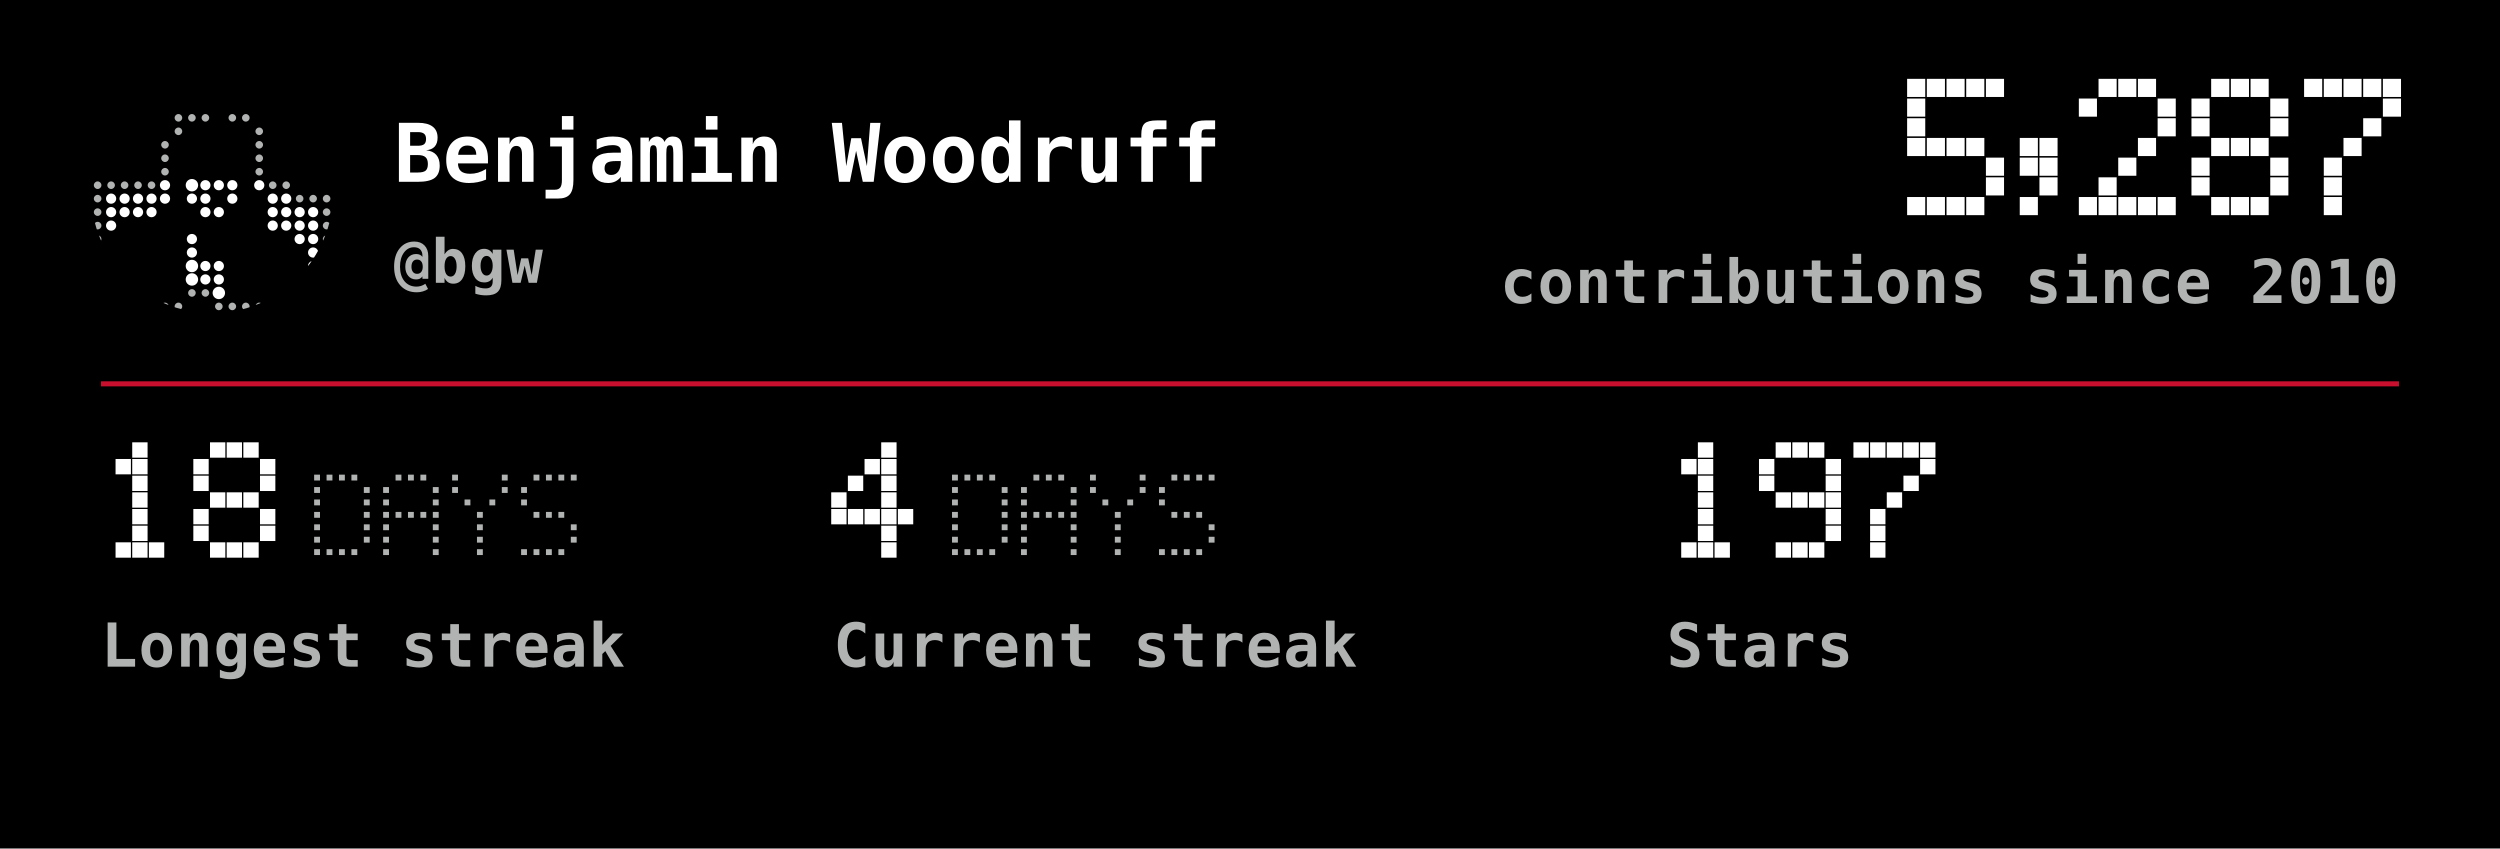
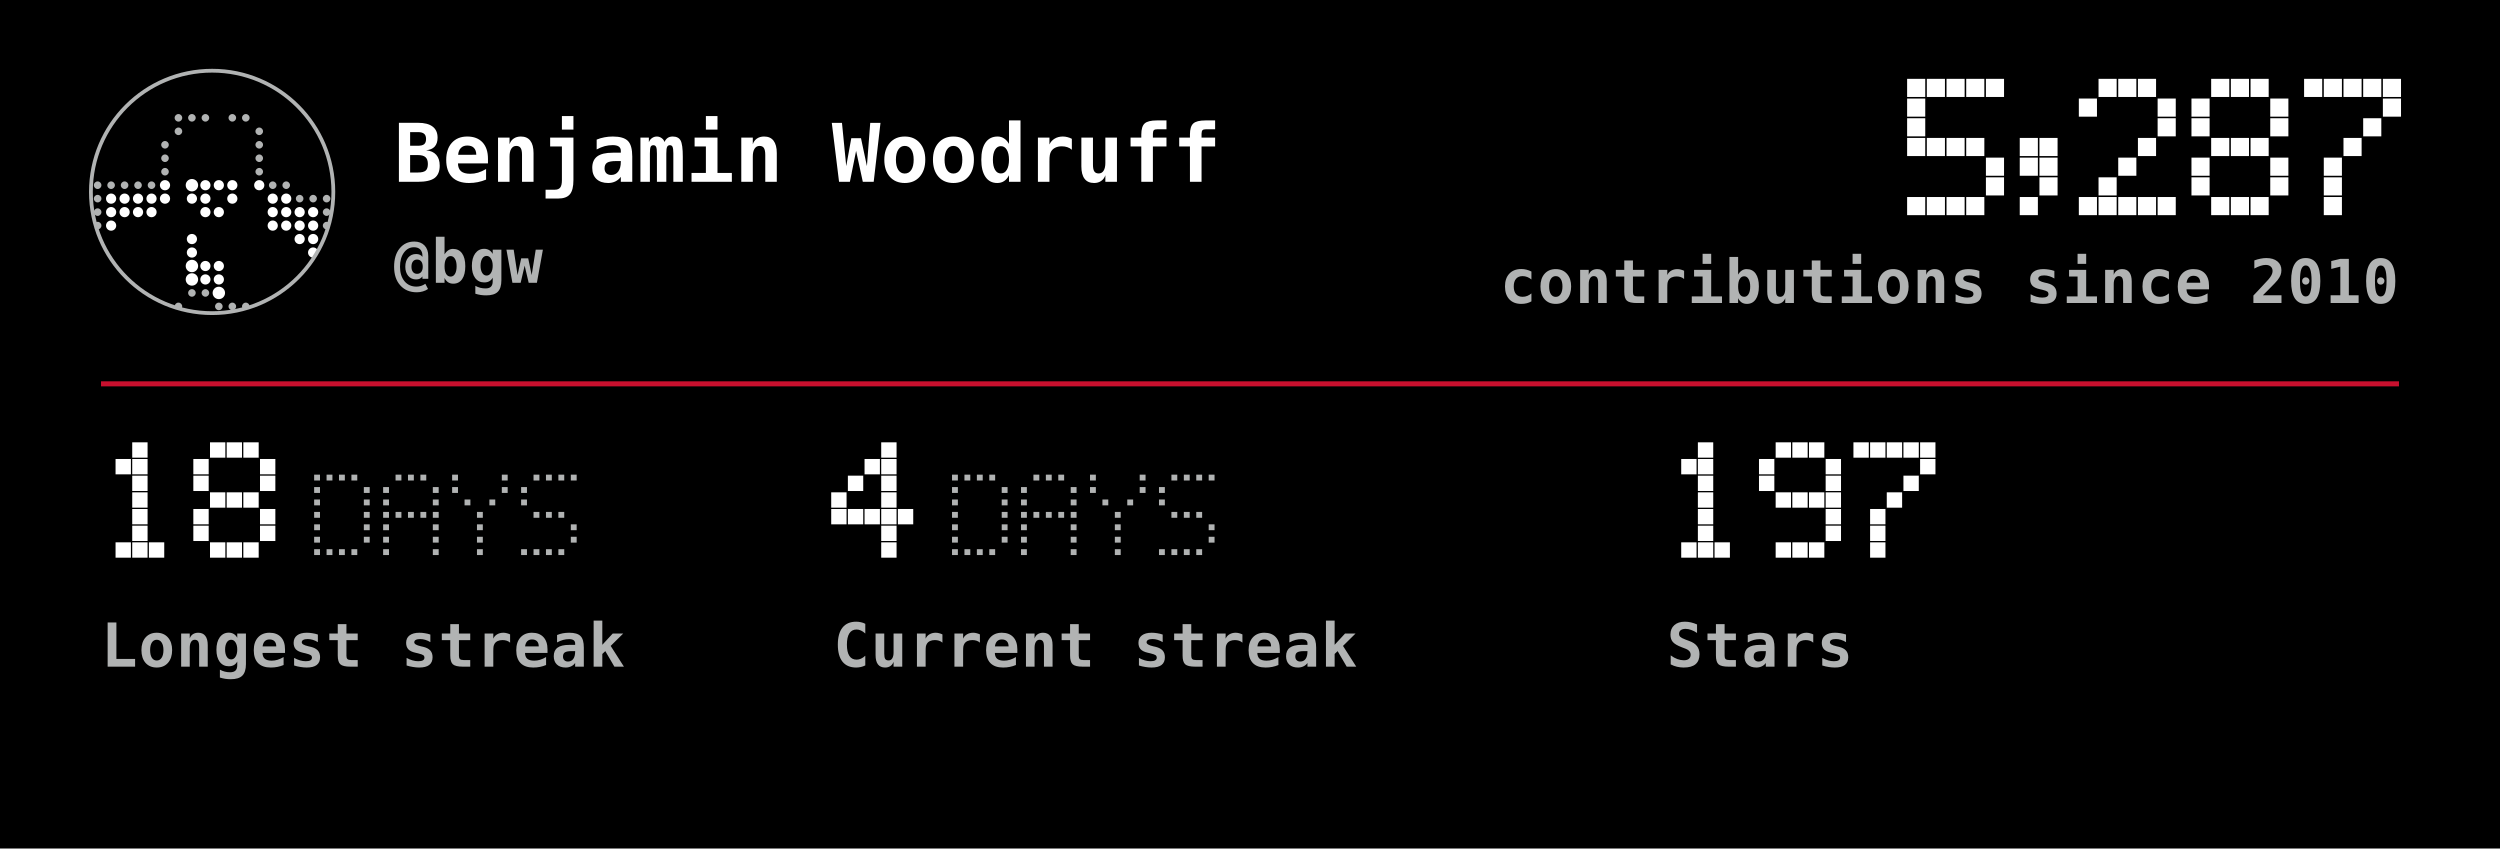
<svg xmlns="http://www.w3.org/2000/svg" width="495" height="168" viewBox="0 0 495 168" role="img">
  <rect width="495" height="168" fill="#000000" />
  <rect x="20" y="20" width="0" height="0" fill="#C8102E" />
  <clipPath id="pfp">
    <circle cx="42.00" cy="38.00" r="24.00" />
  </clipPath>
  <g clip-path="url(#pfp)">
    <circle cx="35.33" cy="23.33" r="0.75" fill="#B1B3B3" />
    <circle cx="38.00" cy="23.33" r="0.75" fill="#B1B3B3" />
    <circle cx="40.67" cy="23.33" r="0.75" fill="#B1B3B3" />
    <circle cx="46.00" cy="23.33" r="0.75" fill="#B1B3B3" />
    <circle cx="48.67" cy="23.33" r="0.75" fill="#B1B3B3" />
    <circle cx="35.33" cy="26.00" r="0.75" fill="#B1B3B3" />
    <circle cx="51.33" cy="26.00" r="0.75" fill="#B1B3B3" />
    <circle cx="32.67" cy="28.67" r="0.75" fill="#B1B3B3" />
    <circle cx="51.33" cy="28.67" r="0.75" fill="#B1B3B3" />
    <circle cx="32.67" cy="31.33" r="0.75" fill="#B1B3B3" />
    <circle cx="51.33" cy="31.33" r="0.75" fill="#B1B3B3" />
    <circle cx="32.67" cy="34.00" r="0.75" fill="#B1B3B3" />
    <circle cx="51.33" cy="34.00" r="0.75" fill="#B1B3B3" />
    <circle cx="19.33" cy="36.67" r="0.75" fill="#B1B3B3" />
    <circle cx="22.00" cy="36.67" r="0.75" fill="#B1B3B3" />
    <circle cx="24.67" cy="36.67" r="0.75" fill="#B1B3B3" />
    <circle cx="27.33" cy="36.67" r="0.75" fill="#B1B3B3" />
    <circle cx="30.00" cy="36.67" r="0.75" fill="#B1B3B3" />
    <circle cx="32.67" cy="36.67" r="1.01" fill="#FFFFFF" />
    <circle cx="38.00" cy="36.67" r="1.23" fill="#FFFFFF" />
    <circle cx="40.67" cy="36.67" r="1.01" fill="#FFFFFF" />
    <circle cx="43.33" cy="36.67" r="1.01" fill="#FFFFFF" />
    <circle cx="46.00" cy="36.67" r="1.01" fill="#FFFFFF" />
    <circle cx="51.33" cy="36.67" r="1.01" fill="#FFFFFF" />
    <circle cx="54.00" cy="36.67" r="0.75" fill="#B1B3B3" />
    <circle cx="56.67" cy="36.67" r="0.75" fill="#B1B3B3" />
    <circle cx="19.33" cy="39.33" r="0.75" fill="#B1B3B3" />
    <circle cx="22.00" cy="39.33" r="1.01" fill="#FFFFFF" />
    <circle cx="24.67" cy="39.33" r="1.01" fill="#FFFFFF" />
    <circle cx="27.33" cy="39.33" r="1.01" fill="#FFFFFF" />
    <circle cx="30.00" cy="39.33" r="1.01" fill="#FFFFFF" />
    <circle cx="32.67" cy="39.33" r="1.01" fill="#FFFFFF" />
    <circle cx="38.00" cy="39.33" r="1.01" fill="#FFFFFF" />
    <circle cx="40.67" cy="39.33" r="1.01" fill="#FFFFFF" />
    <circle cx="46.00" cy="39.33" r="1.01" fill="#FFFFFF" />
    <circle cx="54.00" cy="39.33" r="1.01" fill="#FFFFFF" />
    <circle cx="56.67" cy="39.33" r="1.01" fill="#FFFFFF" />
    <circle cx="59.33" cy="39.33" r="0.75" fill="#B1B3B3" />
    <circle cx="62.00" cy="39.33" r="0.75" fill="#B1B3B3" />
    <circle cx="64.67" cy="39.33" r="0.75" fill="#B1B3B3" />
    <circle cx="19.33" cy="42.00" r="0.75" fill="#B1B3B3" />
    <circle cx="22.00" cy="42.00" r="1.01" fill="#FFFFFF" />
    <circle cx="24.67" cy="42.00" r="1.01" fill="#FFFFFF" />
    <circle cx="27.33" cy="42.00" r="1.01" fill="#FFFFFF" />
    <circle cx="30.00" cy="42.00" r="1.01" fill="#FFFFFF" />
    <circle cx="40.67" cy="42.00" r="1.01" fill="#FFFFFF" />
    <circle cx="43.33" cy="42.00" r="1.01" fill="#FFFFFF" />
    <circle cx="54.00" cy="42.00" r="1.01" fill="#FFFFFF" />
    <circle cx="56.67" cy="42.00" r="1.01" fill="#FFFFFF" />
    <circle cx="59.33" cy="42.00" r="1.01" fill="#FFFFFF" />
    <circle cx="62.00" cy="42.00" r="1.01" fill="#FFFFFF" />
    <circle cx="64.67" cy="42.00" r="0.75" fill="#B1B3B3" />
    <circle cx="19.33" cy="44.67" r="0.75" fill="#B1B3B3" />
    <circle cx="22.00" cy="44.67" r="1.01" fill="#FFFFFF" />
    <circle cx="54.00" cy="44.67" r="1.01" fill="#FFFFFF" />
    <circle cx="56.67" cy="44.67" r="1.01" fill="#FFFFFF" />
    <circle cx="59.33" cy="44.67" r="1.01" fill="#FFFFFF" />
    <circle cx="62.00" cy="44.67" r="1.01" fill="#FFFFFF" />
    <circle cx="64.67" cy="44.67" r="0.75" fill="#B1B3B3" />
    <circle cx="19.33" cy="47.33" r="0.75" fill="#B1B3B3" />
    <circle cx="38.00" cy="47.33" r="1.01" fill="#FFFFFF" />
    <circle cx="59.33" cy="47.33" r="1.01" fill="#FFFFFF" />
    <circle cx="62.00" cy="47.33" r="1.01" fill="#FFFFFF" />
    <circle cx="64.67" cy="47.33" r="0.75" fill="#B1B3B3" />
    <circle cx="19.33" cy="50.00" r="0.75" fill="#B1B3B3" />
    <circle cx="38.00" cy="50.00" r="1.01" fill="#FFFFFF" />
    <circle cx="62.00" cy="50.00" r="1.01" fill="#FFFFFF" />
    <circle cx="64.67" cy="50.00" r="0.75" fill="#B1B3B3" />
    <circle cx="19.33" cy="52.67" r="0.75" fill="#B1B3B3" />
    <circle cx="38.00" cy="52.67" r="1.23" fill="#FFFFFF" />
    <circle cx="40.67" cy="52.67" r="1.01" fill="#FFFFFF" />
    <circle cx="43.33" cy="52.67" r="1.01" fill="#FFFFFF" />
    <circle cx="62.00" cy="52.67" r="1.01" fill="#FFFFFF" />
    <circle cx="64.67" cy="52.67" r="0.75" fill="#B1B3B3" />
    <circle cx="19.33" cy="55.33" r="0.75" fill="#B1B3B3" />
    <circle cx="38.00" cy="55.33" r="1.23" fill="#FFFFFF" />
    <circle cx="40.67" cy="55.33" r="1.01" fill="#FFFFFF" />
    <circle cx="43.33" cy="55.33" r="1.01" fill="#FFFFFF" />
    <circle cx="62.00" cy="55.33" r="1.01" fill="#FFFFFF" />
    <circle cx="64.67" cy="55.33" r="0.75" fill="#B1B3B3" />
    <circle cx="19.33" cy="58.00" r="0.75" fill="#B1B3B3" />
    <circle cx="38.00" cy="58.00" r="0.75" fill="#B1B3B3" />
    <circle cx="40.67" cy="58.00" r="0.75" fill="#B1B3B3" />
    <circle cx="43.33" cy="58.00" r="1.23" fill="#FFFFFF" />
    <circle cx="62.00" cy="58.00" r="1.01" fill="#FFFFFF" />
    <circle cx="64.67" cy="58.00" r="0.75" fill="#B1B3B3" />
    <circle cx="19.33" cy="60.67" r="0.75" fill="#B1B3B3" />
    <circle cx="22.00" cy="60.67" r="0.75" fill="#B1B3B3" />
    <circle cx="24.67" cy="60.67" r="0.75" fill="#B1B3B3" />
    <circle cx="27.33" cy="60.67" r="0.75" fill="#B1B3B3" />
    <circle cx="30.00" cy="60.67" r="0.75" fill="#B1B3B3" />
    <circle cx="32.67" cy="60.67" r="0.75" fill="#B1B3B3" />
    <circle cx="35.33" cy="60.67" r="0.75" fill="#B1B3B3" />
    <circle cx="43.33" cy="60.67" r="0.75" fill="#B1B3B3" />
    <circle cx="46.00" cy="60.67" r="0.75" fill="#B1B3B3" />
    <circle cx="48.67" cy="60.67" r="0.75" fill="#B1B3B3" />
    <circle cx="51.33" cy="60.67" r="0.75" fill="#B1B3B3" />
    <circle cx="54.00" cy="60.67" r="0.75" fill="#B1B3B3" />
    <circle cx="56.67" cy="60.67" r="0.75" fill="#B1B3B3" />
    <circle cx="59.33" cy="60.67" r="0.75" fill="#B1B3B3" />
    <circle cx="62.00" cy="60.67" r="0.75" fill="#B1B3B3" />
    <circle cx="64.67" cy="60.67" r="0.75" fill="#B1B3B3" />
  </g>
+   <circle cx="42.00" cy="38.00" r="24.00" fill="none" stroke="#B1B3B3" stroke-width="0.75" />
  <text x="78" y="36" fill="#FFFFFF" text-anchor="start" font-family="ui-monospace, Geist Mono, monospace" font-weight="700" font-size="16" letter-spacing="0" dominant-baseline="auto">Benjamin Woodruff ‮</text>
  <text x="78" y="56" fill="#B1B3B3" text-anchor="start" font-family="ui-monospace, Geist Mono, monospace" font-weight="700" font-size="12" letter-spacing="0.2" dominant-baseline="auto">@bgw</text>
  <rect x="377.61" y="15.61" width="3.59" height="3.59" fill="#FFFFFF" />
  <rect x="381.51" y="15.61" width="3.59" height="3.59" fill="#FFFFFF" />
  <rect x="385.41" y="15.61" width="3.59" height="3.59" fill="#FFFFFF" />
  <rect x="389.31" y="15.61" width="3.59" height="3.59" fill="#FFFFFF" />
  <rect x="393.21" y="15.61" width="3.59" height="3.59" fill="#FFFFFF" />
  <rect x="377.61" y="19.51" width="3.59" height="3.59" fill="#FFFFFF" />
  <rect x="377.61" y="23.41" width="3.59" height="3.59" fill="#FFFFFF" />
  <rect x="377.61" y="27.31" width="3.59" height="3.59" fill="#FFFFFF" />
  <rect x="381.51" y="27.31" width="3.59" height="3.59" fill="#FFFFFF" />
  <rect x="385.41" y="27.31" width="3.59" height="3.59" fill="#FFFFFF" />
  <rect x="389.31" y="27.31" width="3.59" height="3.59" fill="#FFFFFF" />
  <rect x="393.21" y="31.21" width="3.59" height="3.59" fill="#FFFFFF" />
  <rect x="393.21" y="35.11" width="3.59" height="3.59" fill="#FFFFFF" />
  <rect x="377.61" y="39.01" width="3.59" height="3.59" fill="#FFFFFF" />
  <rect x="381.51" y="39.01" width="3.59" height="3.59" fill="#FFFFFF" />
  <rect x="385.41" y="39.01" width="3.59" height="3.59" fill="#FFFFFF" />
  <rect x="389.31" y="39.01" width="3.59" height="3.59" fill="#FFFFFF" />
  <rect x="399.91" y="27.31" width="3.59" height="3.59" fill="#FFFFFF" />
  <rect x="403.81" y="27.31" width="3.59" height="3.59" fill="#FFFFFF" />
  <rect x="399.91" y="31.21" width="3.59" height="3.59" fill="#FFFFFF" />
  <rect x="403.81" y="31.21" width="3.59" height="3.59" fill="#FFFFFF" />
  <rect x="403.81" y="35.11" width="3.59" height="3.59" fill="#FFFFFF" />
  <rect x="399.91" y="39.01" width="3.59" height="3.59" fill="#FFFFFF" />
  <rect x="415.51" y="15.61" width="3.59" height="3.59" fill="#FFFFFF" />
  <rect x="419.41" y="15.61" width="3.59" height="3.59" fill="#FFFFFF" />
  <rect x="423.31" y="15.61" width="3.59" height="3.59" fill="#FFFFFF" />
  <rect x="411.61" y="19.51" width="3.59" height="3.59" fill="#FFFFFF" />
  <rect x="427.21" y="19.51" width="3.59" height="3.59" fill="#FFFFFF" />
  <rect x="427.21" y="23.41" width="3.59" height="3.59" fill="#FFFFFF" />
  <rect x="423.31" y="27.31" width="3.59" height="3.59" fill="#FFFFFF" />
  <rect x="419.41" y="31.21" width="3.59" height="3.59" fill="#FFFFFF" />
  <rect x="415.51" y="35.11" width="3.59" height="3.59" fill="#FFFFFF" />
  <rect x="411.61" y="39.01" width="3.59" height="3.59" fill="#FFFFFF" />
  <rect x="415.51" y="39.01" width="3.59" height="3.59" fill="#FFFFFF" />
  <rect x="419.41" y="39.01" width="3.59" height="3.59" fill="#FFFFFF" />
  <rect x="423.31" y="39.01" width="3.59" height="3.59" fill="#FFFFFF" />
  <rect x="427.21" y="39.01" width="3.59" height="3.59" fill="#FFFFFF" />
  <rect x="437.81" y="15.61" width="3.59" height="3.59" fill="#FFFFFF" />
  <rect x="441.71" y="15.61" width="3.59" height="3.59" fill="#FFFFFF" />
  <rect x="445.61" y="15.61" width="3.59" height="3.59" fill="#FFFFFF" />
  <rect x="433.91" y="19.51" width="3.59" height="3.59" fill="#FFFFFF" />
  <rect x="449.51" y="19.51" width="3.59" height="3.59" fill="#FFFFFF" />
  <rect x="433.91" y="23.41" width="3.59" height="3.59" fill="#FFFFFF" />
  <rect x="449.51" y="23.41" width="3.59" height="3.59" fill="#FFFFFF" />
  <rect x="437.81" y="27.31" width="3.59" height="3.59" fill="#FFFFFF" />
  <rect x="441.71" y="27.31" width="3.59" height="3.59" fill="#FFFFFF" />
  <rect x="445.61" y="27.31" width="3.59" height="3.59" fill="#FFFFFF" />
  <rect x="433.91" y="31.21" width="3.59" height="3.59" fill="#FFFFFF" />
  <rect x="449.51" y="31.21" width="3.59" height="3.59" fill="#FFFFFF" />
  <rect x="433.91" y="35.11" width="3.59" height="3.59" fill="#FFFFFF" />
  <rect x="449.51" y="35.11" width="3.59" height="3.59" fill="#FFFFFF" />
  <rect x="437.81" y="39.01" width="3.59" height="3.59" fill="#FFFFFF" />
  <rect x="441.71" y="39.01" width="3.59" height="3.59" fill="#FFFFFF" />
  <rect x="445.61" y="39.01" width="3.59" height="3.59" fill="#FFFFFF" />
  <rect x="456.21" y="15.61" width="3.59" height="3.59" fill="#FFFFFF" />
  <rect x="460.11" y="15.61" width="3.59" height="3.59" fill="#FFFFFF" />
  <rect x="464.01" y="15.61" width="3.59" height="3.59" fill="#FFFFFF" />
  <rect x="467.91" y="15.61" width="3.59" height="3.59" fill="#FFFFFF" />
  <rect x="471.81" y="15.61" width="3.59" height="3.59" fill="#FFFFFF" />
  <rect x="471.81" y="19.51" width="3.59" height="3.59" fill="#FFFFFF" />
  <rect x="467.91" y="23.41" width="3.59" height="3.59" fill="#FFFFFF" />
  <rect x="464.01" y="27.31" width="3.59" height="3.59" fill="#FFFFFF" />
  <rect x="460.11" y="31.21" width="3.59" height="3.59" fill="#FFFFFF" />
  <rect x="460.11" y="35.11" width="3.59" height="3.59" fill="#FFFFFF" />
  <rect x="460.11" y="39.01" width="3.59" height="3.59" fill="#FFFFFF" />
  <text x="475" y="60" fill="#B1B3B3" text-anchor="end" font-family="ui-monospace, Geist Mono, monospace" font-weight="700" font-size="12" letter-spacing="0.2" dominant-baseline="auto">contributions since 2010</text>
  <line x1="20" y1="76" x2="475" y2="76" stroke="#C8102E" />
  <rect x="26.18" y="87.58" width="3.04" height="3.04" fill="#FFFFFF" />
  <rect x="22.88" y="90.88" width="3.04" height="3.04" fill="#FFFFFF" />
  <rect x="26.18" y="90.88" width="3.04" height="3.04" fill="#FFFFFF" />
  <rect x="26.18" y="94.18" width="3.04" height="3.04" fill="#FFFFFF" />
  <rect x="26.18" y="97.48" width="3.04" height="3.04" fill="#FFFFFF" />
  <rect x="26.18" y="100.78" width="3.04" height="3.04" fill="#FFFFFF" />
  <rect x="26.18" y="104.08" width="3.04" height="3.04" fill="#FFFFFF" />
  <rect x="22.88" y="107.38" width="3.04" height="3.04" fill="#FFFFFF" />
  <rect x="26.18" y="107.38" width="3.04" height="3.04" fill="#FFFFFF" />
  <rect x="29.48" y="107.38" width="3.04" height="3.04" fill="#FFFFFF" />
  <rect x="41.58" y="87.58" width="3.04" height="3.04" fill="#FFFFFF" />
  <rect x="44.88" y="87.58" width="3.04" height="3.04" fill="#FFFFFF" />
  <rect x="48.18" y="87.58" width="3.04" height="3.04" fill="#FFFFFF" />
  <rect x="38.28" y="90.88" width="3.04" height="3.04" fill="#FFFFFF" />
  <rect x="51.48" y="90.88" width="3.04" height="3.04" fill="#FFFFFF" />
  <rect x="38.28" y="94.18" width="3.04" height="3.04" fill="#FFFFFF" />
  <rect x="51.48" y="94.18" width="3.04" height="3.04" fill="#FFFFFF" />
  <rect x="41.58" y="97.48" width="3.04" height="3.04" fill="#FFFFFF" />
  <rect x="44.88" y="97.48" width="3.04" height="3.04" fill="#FFFFFF" />
  <rect x="48.18" y="97.48" width="3.04" height="3.04" fill="#FFFFFF" />
  <rect x="38.28" y="100.78" width="3.04" height="3.04" fill="#FFFFFF" />
  <rect x="51.48" y="100.78" width="3.04" height="3.04" fill="#FFFFFF" />
  <rect x="38.28" y="104.08" width="3.04" height="3.04" fill="#FFFFFF" />
  <rect x="51.48" y="104.08" width="3.04" height="3.04" fill="#FFFFFF" />
  <rect x="41.58" y="107.38" width="3.04" height="3.04" fill="#FFFFFF" />
  <rect x="44.88" y="107.38" width="3.04" height="3.04" fill="#FFFFFF" />
  <rect x="48.18" y="107.38" width="3.04" height="3.04" fill="#FFFFFF" />
  <rect x="62.20" y="93.98" width="1.16" height="1.16" fill="#B1B3B3" />
  <rect x="64.66" y="93.98" width="1.16" height="1.16" fill="#B1B3B3" />
  <rect x="67.12" y="93.98" width="1.16" height="1.16" fill="#B1B3B3" />
  <rect x="69.58" y="93.98" width="1.16" height="1.16" fill="#B1B3B3" />
  <rect x="62.20" y="96.44" width="1.16" height="1.16" fill="#B1B3B3" />
  <rect x="72.04" y="96.44" width="1.16" height="1.16" fill="#B1B3B3" />
  <rect x="62.20" y="98.90" width="1.16" height="1.16" fill="#B1B3B3" />
  <rect x="72.04" y="98.90" width="1.16" height="1.16" fill="#B1B3B3" />
  <rect x="62.20" y="101.36" width="1.16" height="1.16" fill="#B1B3B3" />
  <rect x="72.04" y="101.36" width="1.16" height="1.16" fill="#B1B3B3" />
  <rect x="62.20" y="103.82" width="1.16" height="1.16" fill="#B1B3B3" />
  <rect x="72.04" y="103.82" width="1.16" height="1.16" fill="#B1B3B3" />
  <rect x="62.20" y="106.28" width="1.16" height="1.16" fill="#B1B3B3" />
  <rect x="72.04" y="106.28" width="1.16" height="1.16" fill="#B1B3B3" />
  <rect x="62.20" y="108.74" width="1.16" height="1.16" fill="#B1B3B3" />
  <rect x="64.66" y="108.74" width="1.16" height="1.16" fill="#B1B3B3" />
  <rect x="67.12" y="108.74" width="1.16" height="1.16" fill="#B1B3B3" />
  <rect x="69.58" y="108.74" width="1.16" height="1.16" fill="#B1B3B3" />
  <rect x="78.32" y="93.98" width="1.16" height="1.16" fill="#B1B3B3" />
  <rect x="80.78" y="93.98" width="1.16" height="1.16" fill="#B1B3B3" />
  <rect x="83.24" y="93.98" width="1.16" height="1.16" fill="#B1B3B3" />
  <rect x="75.86" y="96.44" width="1.16" height="1.16" fill="#B1B3B3" />
  <rect x="85.70" y="96.44" width="1.16" height="1.16" fill="#B1B3B3" />
  <rect x="75.86" y="98.90" width="1.16" height="1.16" fill="#B1B3B3" />
  <rect x="85.70" y="98.90" width="1.16" height="1.16" fill="#B1B3B3" />
  <rect x="75.86" y="101.36" width="1.16" height="1.16" fill="#B1B3B3" />
  <rect x="78.32" y="101.36" width="1.16" height="1.16" fill="#B1B3B3" />
  <rect x="80.78" y="101.36" width="1.16" height="1.16" fill="#B1B3B3" />
  <rect x="83.24" y="101.36" width="1.16" height="1.16" fill="#B1B3B3" />
  <rect x="85.70" y="101.36" width="1.16" height="1.16" fill="#B1B3B3" />
  <rect x="75.86" y="103.82" width="1.16" height="1.16" fill="#B1B3B3" />
  <rect x="85.70" y="103.82" width="1.16" height="1.16" fill="#B1B3B3" />
  <rect x="75.86" y="106.28" width="1.16" height="1.16" fill="#B1B3B3" />
  <rect x="85.70" y="106.28" width="1.16" height="1.16" fill="#B1B3B3" />
  <rect x="75.86" y="108.74" width="1.16" height="1.16" fill="#B1B3B3" />
  <rect x="85.70" y="108.74" width="1.16" height="1.16" fill="#B1B3B3" />
  <rect x="89.52" y="93.98" width="1.16" height="1.16" fill="#B1B3B3" />
  <rect x="99.36" y="93.98" width="1.16" height="1.16" fill="#B1B3B3" />
  <rect x="89.52" y="96.44" width="1.16" height="1.16" fill="#B1B3B3" />
  <rect x="99.36" y="96.44" width="1.16" height="1.16" fill="#B1B3B3" />
  <rect x="91.98" y="98.90" width="1.16" height="1.16" fill="#B1B3B3" />
  <rect x="96.90" y="98.90" width="1.16" height="1.16" fill="#B1B3B3" />
  <rect x="94.44" y="101.36" width="1.16" height="1.16" fill="#B1B3B3" />
  <rect x="94.44" y="103.82" width="1.16" height="1.16" fill="#B1B3B3" />
  <rect x="94.44" y="106.28" width="1.16" height="1.16" fill="#B1B3B3" />
  <rect x="94.44" y="108.74" width="1.16" height="1.16" fill="#B1B3B3" />
  <rect x="105.64" y="93.98" width="1.16" height="1.16" fill="#B1B3B3" />
  <rect x="108.10" y="93.98" width="1.16" height="1.16" fill="#B1B3B3" />
  <rect x="110.56" y="93.98" width="1.16" height="1.16" fill="#B1B3B3" />
  <rect x="113.02" y="93.98" width="1.16" height="1.16" fill="#B1B3B3" />
  <rect x="103.18" y="96.44" width="1.16" height="1.16" fill="#B1B3B3" />
  <rect x="103.18" y="98.90" width="1.16" height="1.16" fill="#B1B3B3" />
  <rect x="105.64" y="101.36" width="1.16" height="1.16" fill="#B1B3B3" />
  <rect x="108.10" y="101.36" width="1.16" height="1.16" fill="#B1B3B3" />
  <rect x="110.56" y="101.36" width="1.16" height="1.16" fill="#B1B3B3" />
  <rect x="113.02" y="103.82" width="1.16" height="1.16" fill="#B1B3B3" />
  <rect x="113.02" y="106.28" width="1.16" height="1.16" fill="#B1B3B3" />
  <rect x="103.18" y="108.74" width="1.16" height="1.16" fill="#B1B3B3" />
  <rect x="105.64" y="108.74" width="1.16" height="1.16" fill="#B1B3B3" />
  <rect x="108.10" y="108.74" width="1.16" height="1.16" fill="#B1B3B3" />
  <rect x="110.56" y="108.74" width="1.16" height="1.16" fill="#B1B3B3" />
  <text x="20" y="132" fill="#B1B3B3" text-anchor="start" font-family="ui-monospace, Geist Mono, monospace" font-weight="700" font-size="12" letter-spacing="0.2" dominant-baseline="auto">Longest streak</text>
  <rect x="174.48" y="87.58" width="3.04" height="3.04" fill="#FFFFFF" />
  <rect x="171.18" y="90.88" width="3.04" height="3.04" fill="#FFFFFF" />
  <rect x="174.48" y="90.88" width="3.04" height="3.04" fill="#FFFFFF" />
  <rect x="167.88" y="94.18" width="3.04" height="3.04" fill="#FFFFFF" />
  <rect x="174.48" y="94.18" width="3.04" height="3.04" fill="#FFFFFF" />
  <rect x="164.58" y="97.48" width="3.04" height="3.04" fill="#FFFFFF" />
  <rect x="174.48" y="97.48" width="3.04" height="3.04" fill="#FFFFFF" />
  <rect x="164.58" y="100.78" width="3.04" height="3.04" fill="#FFFFFF" />
  <rect x="167.88" y="100.78" width="3.04" height="3.04" fill="#FFFFFF" />
  <rect x="171.18" y="100.78" width="3.04" height="3.04" fill="#FFFFFF" />
  <rect x="174.48" y="100.78" width="3.04" height="3.04" fill="#FFFFFF" />
  <rect x="177.78" y="100.78" width="3.04" height="3.04" fill="#FFFFFF" />
  <rect x="174.48" y="104.08" width="3.04" height="3.04" fill="#FFFFFF" />
  <rect x="174.48" y="107.38" width="3.04" height="3.04" fill="#FFFFFF" />
  <rect x="188.50" y="93.98" width="1.16" height="1.16" fill="#B1B3B3" />
  <rect x="190.96" y="93.98" width="1.16" height="1.16" fill="#B1B3B3" />
  <rect x="193.42" y="93.98" width="1.16" height="1.16" fill="#B1B3B3" />
  <rect x="195.88" y="93.98" width="1.16" height="1.16" fill="#B1B3B3" />
  <rect x="188.50" y="96.44" width="1.16" height="1.16" fill="#B1B3B3" />
  <rect x="198.34" y="96.44" width="1.16" height="1.16" fill="#B1B3B3" />
  <rect x="188.50" y="98.90" width="1.16" height="1.16" fill="#B1B3B3" />
  <rect x="198.34" y="98.90" width="1.16" height="1.16" fill="#B1B3B3" />
  <rect x="188.50" y="101.36" width="1.16" height="1.16" fill="#B1B3B3" />
  <rect x="198.34" y="101.36" width="1.16" height="1.16" fill="#B1B3B3" />
  <rect x="188.50" y="103.82" width="1.16" height="1.16" fill="#B1B3B3" />
  <rect x="198.34" y="103.82" width="1.16" height="1.16" fill="#B1B3B3" />
  <rect x="188.50" y="106.28" width="1.16" height="1.16" fill="#B1B3B3" />
  <rect x="198.34" y="106.28" width="1.16" height="1.16" fill="#B1B3B3" />
  <rect x="188.50" y="108.74" width="1.16" height="1.16" fill="#B1B3B3" />
  <rect x="190.96" y="108.74" width="1.16" height="1.16" fill="#B1B3B3" />
  <rect x="193.42" y="108.74" width="1.16" height="1.16" fill="#B1B3B3" />
  <rect x="195.88" y="108.74" width="1.16" height="1.16" fill="#B1B3B3" />
  <rect x="204.62" y="93.98" width="1.16" height="1.16" fill="#B1B3B3" />
  <rect x="207.08" y="93.98" width="1.16" height="1.16" fill="#B1B3B3" />
  <rect x="209.54" y="93.98" width="1.16" height="1.16" fill="#B1B3B3" />
  <rect x="202.16" y="96.44" width="1.16" height="1.16" fill="#B1B3B3" />
  <rect x="212.00" y="96.44" width="1.16" height="1.16" fill="#B1B3B3" />
  <rect x="202.16" y="98.90" width="1.16" height="1.16" fill="#B1B3B3" />
  <rect x="212.00" y="98.90" width="1.16" height="1.16" fill="#B1B3B3" />
  <rect x="202.16" y="101.36" width="1.16" height="1.16" fill="#B1B3B3" />
  <rect x="204.62" y="101.36" width="1.16" height="1.16" fill="#B1B3B3" />
  <rect x="207.08" y="101.36" width="1.16" height="1.16" fill="#B1B3B3" />
  <rect x="209.54" y="101.36" width="1.16" height="1.16" fill="#B1B3B3" />
  <rect x="212.00" y="101.36" width="1.16" height="1.16" fill="#B1B3B3" />
  <rect x="202.16" y="103.82" width="1.16" height="1.16" fill="#B1B3B3" />
  <rect x="212.00" y="103.82" width="1.16" height="1.16" fill="#B1B3B3" />
  <rect x="202.16" y="106.28" width="1.16" height="1.16" fill="#B1B3B3" />
  <rect x="212.00" y="106.28" width="1.16" height="1.16" fill="#B1B3B3" />
  <rect x="202.16" y="108.74" width="1.16" height="1.16" fill="#B1B3B3" />
  <rect x="212.00" y="108.74" width="1.16" height="1.16" fill="#B1B3B3" />
  <rect x="215.82" y="93.98" width="1.16" height="1.16" fill="#B1B3B3" />
  <rect x="225.66" y="93.98" width="1.16" height="1.16" fill="#B1B3B3" />
  <rect x="215.82" y="96.44" width="1.16" height="1.16" fill="#B1B3B3" />
  <rect x="225.66" y="96.44" width="1.16" height="1.16" fill="#B1B3B3" />
  <rect x="218.28" y="98.90" width="1.16" height="1.16" fill="#B1B3B3" />
  <rect x="223.20" y="98.90" width="1.16" height="1.16" fill="#B1B3B3" />
  <rect x="220.74" y="101.36" width="1.16" height="1.16" fill="#B1B3B3" />
  <rect x="220.74" y="103.82" width="1.16" height="1.16" fill="#B1B3B3" />
  <rect x="220.74" y="106.28" width="1.16" height="1.16" fill="#B1B3B3" />
  <rect x="220.74" y="108.74" width="1.16" height="1.16" fill="#B1B3B3" />
  <rect x="231.94" y="93.98" width="1.16" height="1.16" fill="#B1B3B3" />
  <rect x="234.40" y="93.98" width="1.16" height="1.16" fill="#B1B3B3" />
  <rect x="236.86" y="93.98" width="1.16" height="1.16" fill="#B1B3B3" />
  <rect x="239.32" y="93.98" width="1.16" height="1.16" fill="#B1B3B3" />
  <rect x="229.48" y="96.44" width="1.16" height="1.16" fill="#B1B3B3" />
  <rect x="229.48" y="98.90" width="1.16" height="1.16" fill="#B1B3B3" />
  <rect x="231.94" y="101.36" width="1.16" height="1.16" fill="#B1B3B3" />
  <rect x="234.40" y="101.36" width="1.16" height="1.16" fill="#B1B3B3" />
  <rect x="236.86" y="101.36" width="1.16" height="1.16" fill="#B1B3B3" />
  <rect x="239.32" y="103.82" width="1.16" height="1.16" fill="#B1B3B3" />
  <rect x="239.32" y="106.28" width="1.16" height="1.16" fill="#B1B3B3" />
  <rect x="229.48" y="108.74" width="1.16" height="1.16" fill="#B1B3B3" />
  <rect x="231.94" y="108.74" width="1.16" height="1.16" fill="#B1B3B3" />
  <rect x="234.40" y="108.74" width="1.16" height="1.16" fill="#B1B3B3" />
  <rect x="236.86" y="108.74" width="1.16" height="1.16" fill="#B1B3B3" />
  <text x="165.0" y="132" fill="#B1B3B3" text-anchor="start" font-family="ui-monospace, Geist Mono, monospace" font-weight="700" font-size="12" letter-spacing="0.2" dominant-baseline="auto">Current streak</text>
  <rect x="336.18" y="87.58" width="3.04" height="3.04" fill="#FFFFFF" />
  <rect x="332.88" y="90.88" width="3.04" height="3.04" fill="#FFFFFF" />
  <rect x="336.18" y="90.88" width="3.04" height="3.04" fill="#FFFFFF" />
  <rect x="336.18" y="94.18" width="3.04" height="3.04" fill="#FFFFFF" />
  <rect x="336.18" y="97.48" width="3.04" height="3.04" fill="#FFFFFF" />
  <rect x="336.18" y="100.78" width="3.04" height="3.04" fill="#FFFFFF" />
  <rect x="336.18" y="104.08" width="3.04" height="3.04" fill="#FFFFFF" />
  <rect x="332.88" y="107.38" width="3.04" height="3.04" fill="#FFFFFF" />
  <rect x="336.18" y="107.38" width="3.04" height="3.04" fill="#FFFFFF" />
  <rect x="339.48" y="107.38" width="3.04" height="3.04" fill="#FFFFFF" />
  <rect x="351.58" y="87.58" width="3.04" height="3.04" fill="#FFFFFF" />
  <rect x="354.88" y="87.58" width="3.04" height="3.04" fill="#FFFFFF" />
  <rect x="358.18" y="87.58" width="3.04" height="3.04" fill="#FFFFFF" />
  <rect x="348.28" y="90.88" width="3.04" height="3.04" fill="#FFFFFF" />
  <rect x="361.48" y="90.88" width="3.04" height="3.04" fill="#FFFFFF" />
  <rect x="348.28" y="94.18" width="3.04" height="3.04" fill="#FFFFFF" />
  <rect x="361.48" y="94.18" width="3.04" height="3.04" fill="#FFFFFF" />
  <rect x="351.58" y="97.48" width="3.04" height="3.04" fill="#FFFFFF" />
  <rect x="354.88" y="97.48" width="3.04" height="3.04" fill="#FFFFFF" />
  <rect x="358.18" y="97.48" width="3.04" height="3.04" fill="#FFFFFF" />
  <rect x="361.48" y="97.48" width="3.04" height="3.04" fill="#FFFFFF" />
  <rect x="361.48" y="100.78" width="3.04" height="3.04" fill="#FFFFFF" />
  <rect x="361.48" y="104.08" width="3.04" height="3.04" fill="#FFFFFF" />
  <rect x="351.58" y="107.38" width="3.04" height="3.04" fill="#FFFFFF" />
  <rect x="354.88" y="107.38" width="3.04" height="3.04" fill="#FFFFFF" />
  <rect x="358.18" y="107.38" width="3.04" height="3.04" fill="#FFFFFF" />
  <rect x="366.98" y="87.58" width="3.04" height="3.04" fill="#FFFFFF" />
  <rect x="370.28" y="87.58" width="3.04" height="3.04" fill="#FFFFFF" />
  <rect x="373.58" y="87.58" width="3.04" height="3.04" fill="#FFFFFF" />
  <rect x="376.88" y="87.58" width="3.04" height="3.04" fill="#FFFFFF" />
  <rect x="380.18" y="87.58" width="3.04" height="3.04" fill="#FFFFFF" />
  <rect x="380.18" y="90.88" width="3.04" height="3.04" fill="#FFFFFF" />
  <rect x="376.88" y="94.18" width="3.04" height="3.04" fill="#FFFFFF" />
  <rect x="373.58" y="97.48" width="3.04" height="3.04" fill="#FFFFFF" />
  <rect x="370.28" y="100.78" width="3.04" height="3.04" fill="#FFFFFF" />
  <rect x="370.28" y="104.08" width="3.04" height="3.04" fill="#FFFFFF" />
  <rect x="370.28" y="107.38" width="3.04" height="3.04" fill="#FFFFFF" />
  <text x="330.0" y="132" fill="#B1B3B3" text-anchor="start" font-family="ui-monospace, Geist Mono, monospace" font-weight="700" font-size="12" letter-spacing="0.2" dominant-baseline="auto">Stars</text>
</svg>
